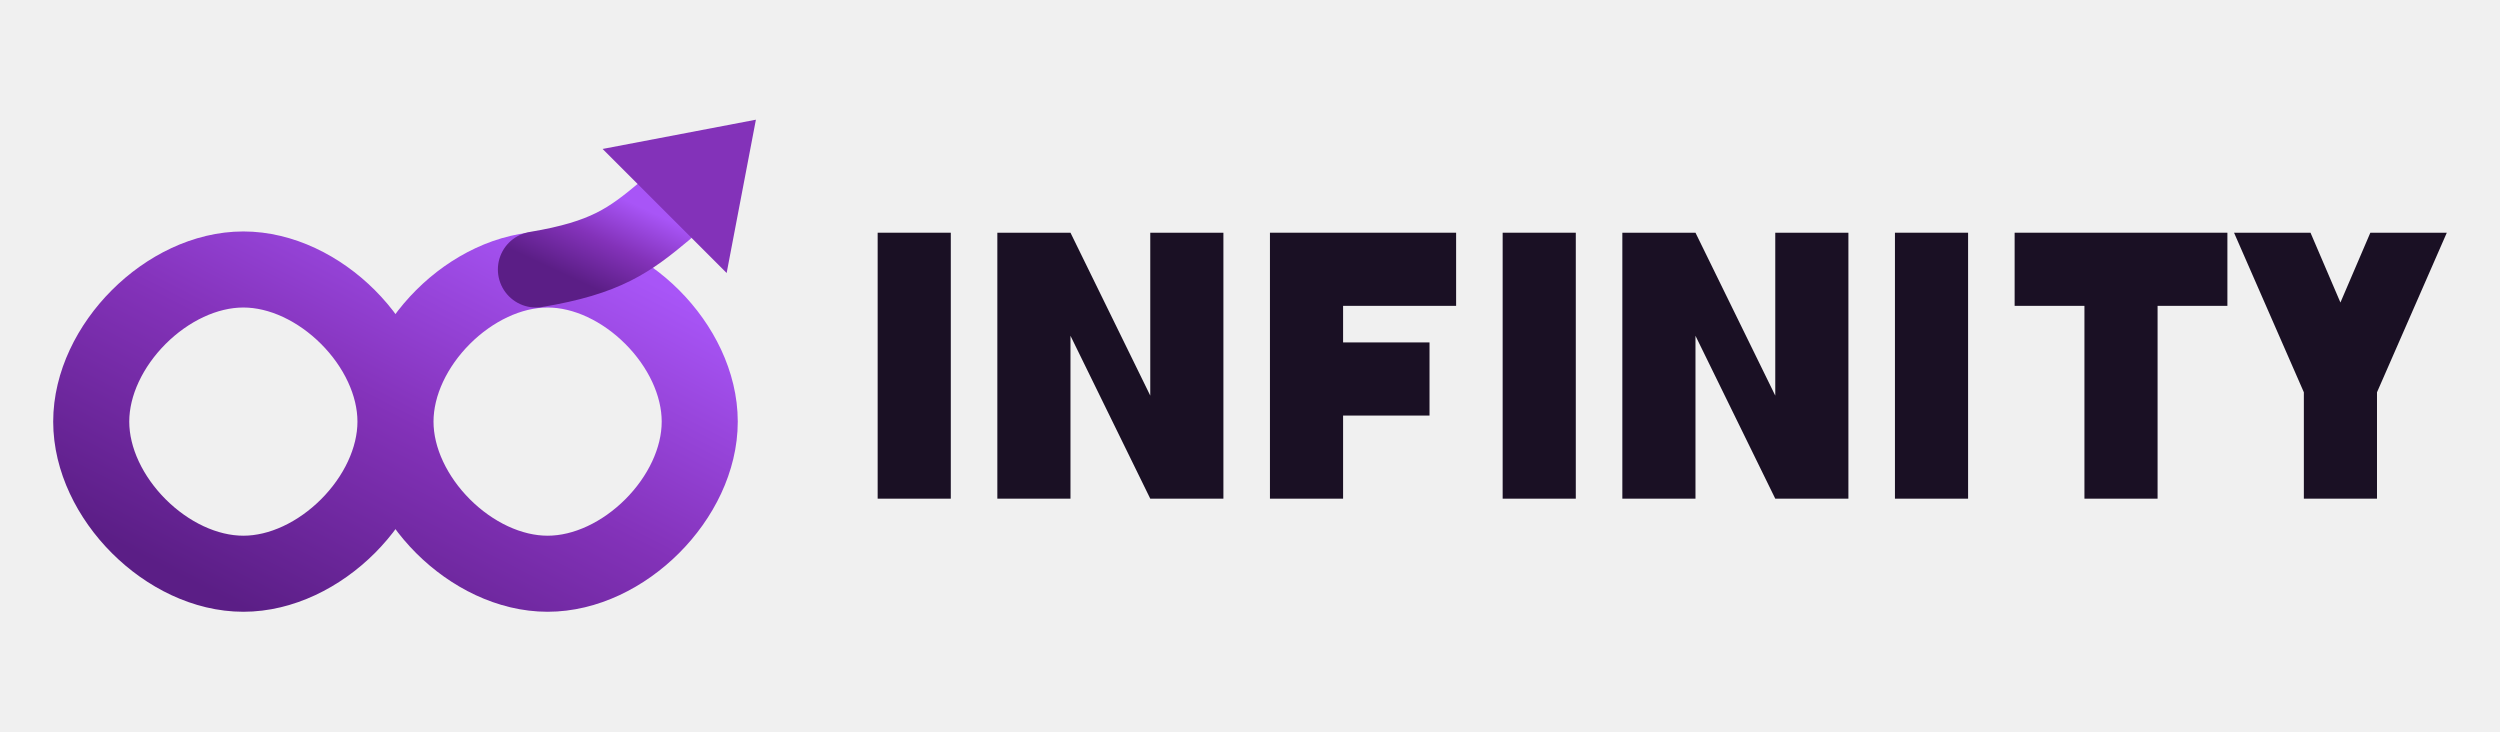
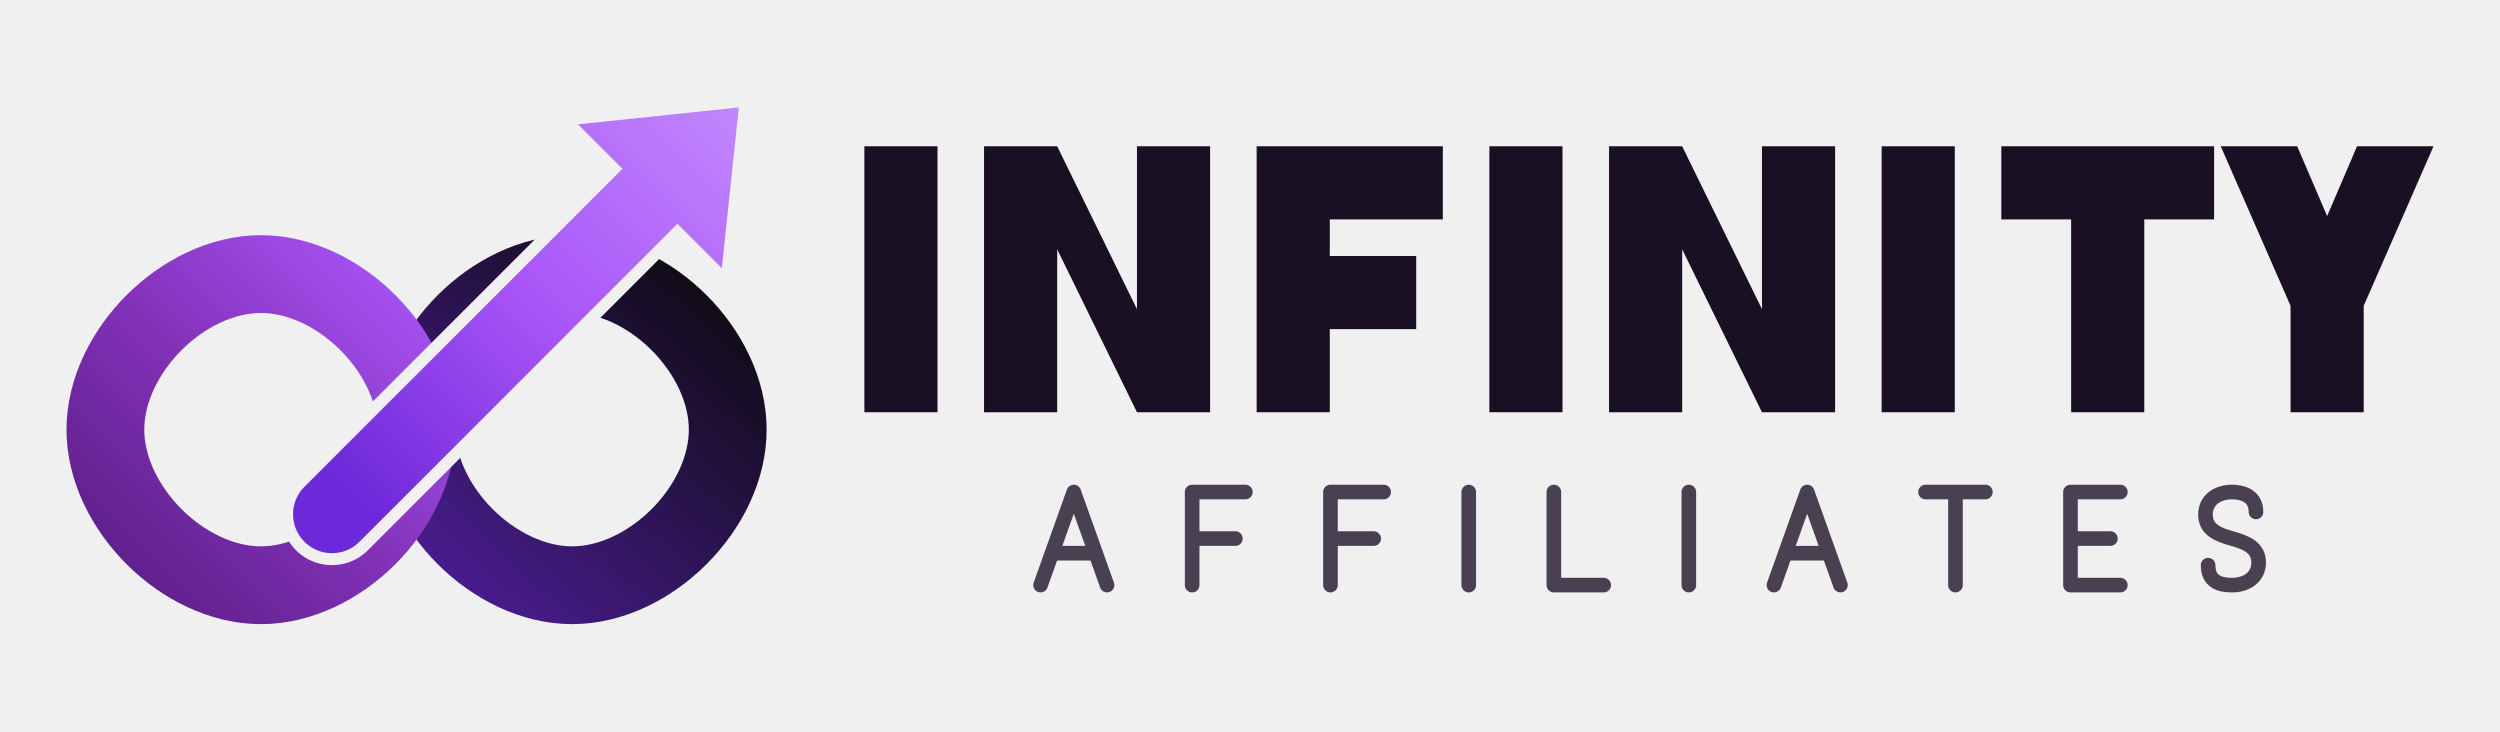
- <svg xmlns="http://www.w3.org/2000/svg" viewBox="0 0 376 110" role="img" aria-label="Infinity">
+ <svg xmlns="http://www.w3.org/2000/svg" viewBox="0 0 376 110" role="img" aria-label="Infinity Affiliates">
  <defs>
-     <linearGradient id="infL" x1="6%" y1="92%" x2="94%" y2="6%">
+     <linearGradient id="infLloop" gradientUnits="userSpaceOnUse" x1="8" y1="86" x2="60" y2="34">
      <stop offset="0%" stop-color="#5B1E86" />
      <stop offset="50%" stop-color="#8332B9" />
      <stop offset="100%" stop-color="#A855F7" />
    </linearGradient>
+     <linearGradient id="infLring" gradientUnits="userSpaceOnUse" x1="60" y1="86" x2="112" y2="30">
+       <stop offset="0%" stop-color="#4C1D95" />
+       <stop offset="100%" stop-color="#0A0A0A" />
+     </linearGradient>
+     <linearGradient id="infLarrow" gradientUnits="userSpaceOnUse" x1="49" y1="71" x2="112" y2="8">
+       <stop offset="0%" stop-color="#6D28D9" />
+       <stop offset="50%" stop-color="#A855F7" />
+       <stop offset="100%" stop-color="#C084FC" />
+     </linearGradient>
+     <mask id="infCutL" maskUnits="userSpaceOnUse" x="-10" y="-10" width="150" height="130">
+       <rect x="-10" y="-10" width="150" height="130" fill="#ffffff" />
+       <g fill="#000000" stroke="#000000" stroke-linecap="round" stroke-linejoin="round">
+         <path fill="none" stroke-width="17" d="M45.86 74.14 L99 21" />
+         <path stroke-width="5" d="M113.85 6.15 L111.02 33.02 L86.98 8.98 Z" />
+       </g>
+     </mask>
  </defs>
-   <g transform="translate(6.68, 10.61) scale(0.88)" fill="none" stroke="url(#infL)" stroke-width="13" stroke-linecap="round">
-     <path d="M60 60 C60 47, 47 34, 34 34 C21 34, 8 47, 8 60 C8 73, 21 86, 34 86              C47 86, 60 73, 60 60 C60 47, 73 34, 86 34 C99 34, 112 47, 112 60              C112 73, 99 86, 86 86 C73 86, 60 73, 60 60 Z" />
-     <path d="M84 34 C96 32, 100 29, 106 24" />
-     <path d="M121.6 8.4 L116.6 34.6 L95.4 13.4 Z" fill="#8332B9" stroke="none" />
+   <g transform="translate(8.65, 10.62) scale(0.9)" fill="none" stroke-width="13" stroke-linejoin="round">
+     <g mask="url(#infCutL)">
+       <path stroke="url(#infLring)" d="M60 60 C60 47, 73 34, 86 34 C99 34, 112 47, 112 60                C112 73, 99 86, 86 86 C73 86, 60 73, 60 60 Z" />
+       <path stroke="url(#infLloop)" d="M60 60 C60 47, 47 34, 34 34 C21 34, 8 47, 8 60                C8 73, 21 86, 34 86 C47 86, 60 73, 60 60 Z" />
+     </g>
+     <path stroke="url(#infLarrow)" stroke-linecap="round" d="M45.86 74.14 L99 21" />
+     <path fill="url(#infLarrow)" stroke="none" d="M113.85 6.15 L111.02 33.02 L86.98 8.98 Z" />
  </g>
-   <g transform="translate(132, 35)" fill="#1A1024">
+   <g transform="translate(130, 22)" fill="#1A1024">
    <path transform="translate(0,0)" d="M0 0 H11 V40 H0 Z" />
    <path transform="translate(18,0)" d="M0 0 H11 L23 24.5 V0 H34 V40 H23 L11 15.5 V40 H0 Z" />
    <path transform="translate(59,0)" d="M0 0 H28 V11 H11 V16.5 H24 V27.5 H11 V40 H0 Z" />
    <path transform="translate(94,0)" d="M0 0 H11 V40 H0 Z" />
    <path transform="translate(112,0)" d="M0 0 H11 L23 24.5 V0 H34 V40 H23 L11 15.5 V40 H0 Z" />
    <path transform="translate(153,0)" d="M0 0 H11 V40 H0 Z" />
    <path transform="translate(171,0)" d="M0 0 H32 V11 H21.5 V40 H10.5 V11 H0 Z" />
    <path transform="translate(204,0)" d="M0 0 H11.5 L16 10.5 L20.5 0 H32 L21.5 24 V40 H10.5 V24 Z" />
  </g>
+   <g fill="none" stroke="#1A1024" stroke-opacity="0.78" stroke-width="2.2" stroke-linecap="round" stroke-linejoin="round">
+     <path d="M156.5 88 L161.5 74 L166.5 88 M158.2 83.2 H164.8" />
+     <path d="M179.3 88 V74 H187.3 M179.3 81 H185.8" />
+     <path d="M200.1 88 V74 H208.1 M200.1 81 H206.6" />
+     <path d="M220.9 74 V88" />
+     <path d="M233.7 74 V88 H241.2" />
+     <path d="M254 74 V88" />
+     <path d="M266.8 88 L271.8 74 L276.8 88 M268.5 83.2 H275.1" />
+     <path d="M289.6 74 H298.6 M294.1 74 V88" />
+     <path d="M318.9 74 H311.4 V88 H318.9 M311.4 81 H317.4" />
+     <path d="M339.3 77 C339.3 74.6, 337.3 74, 335.7 74 C333.5 74, 331.7 75.2, 331.7 77.4              C331.7 79.6, 333.5 80.4, 335.7 81 C337.9 81.6, 339.7 82.4, 339.7 84.6              C339.7 86.8, 337.9 88, 335.7 88 C333.7 88, 332.1 87.4, 332.1 85" />
+   </g>
</svg>
